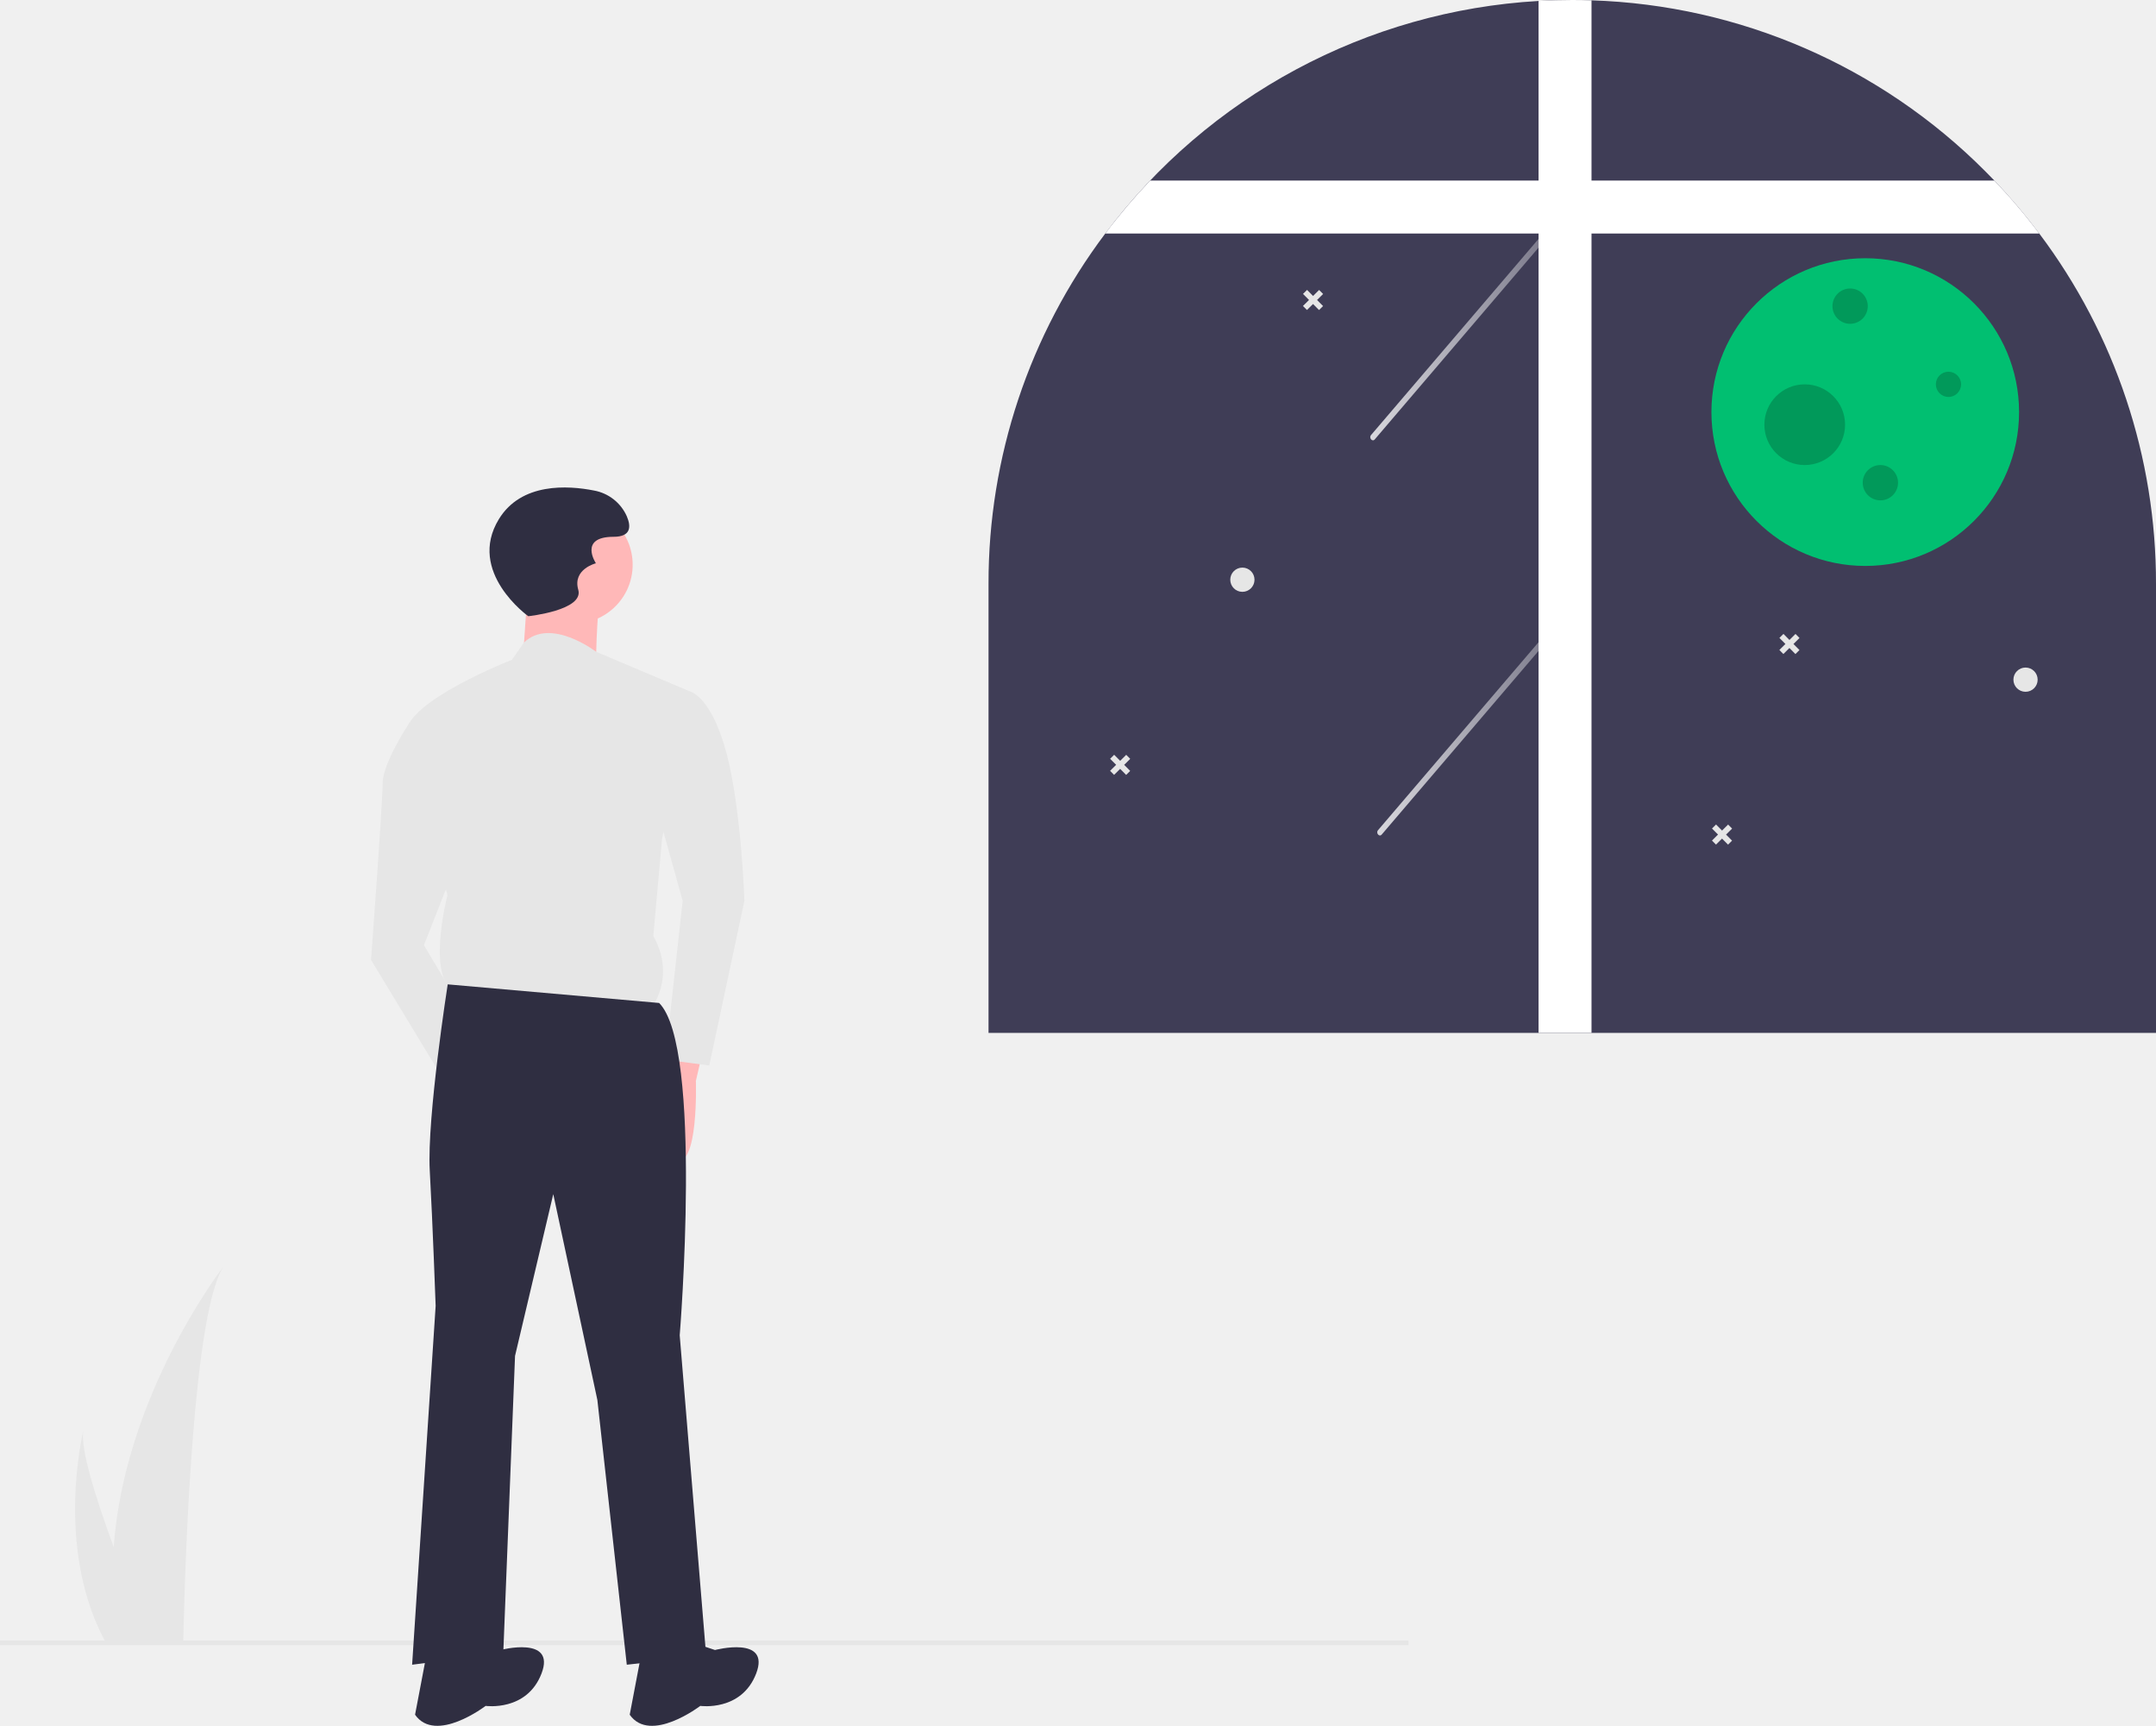
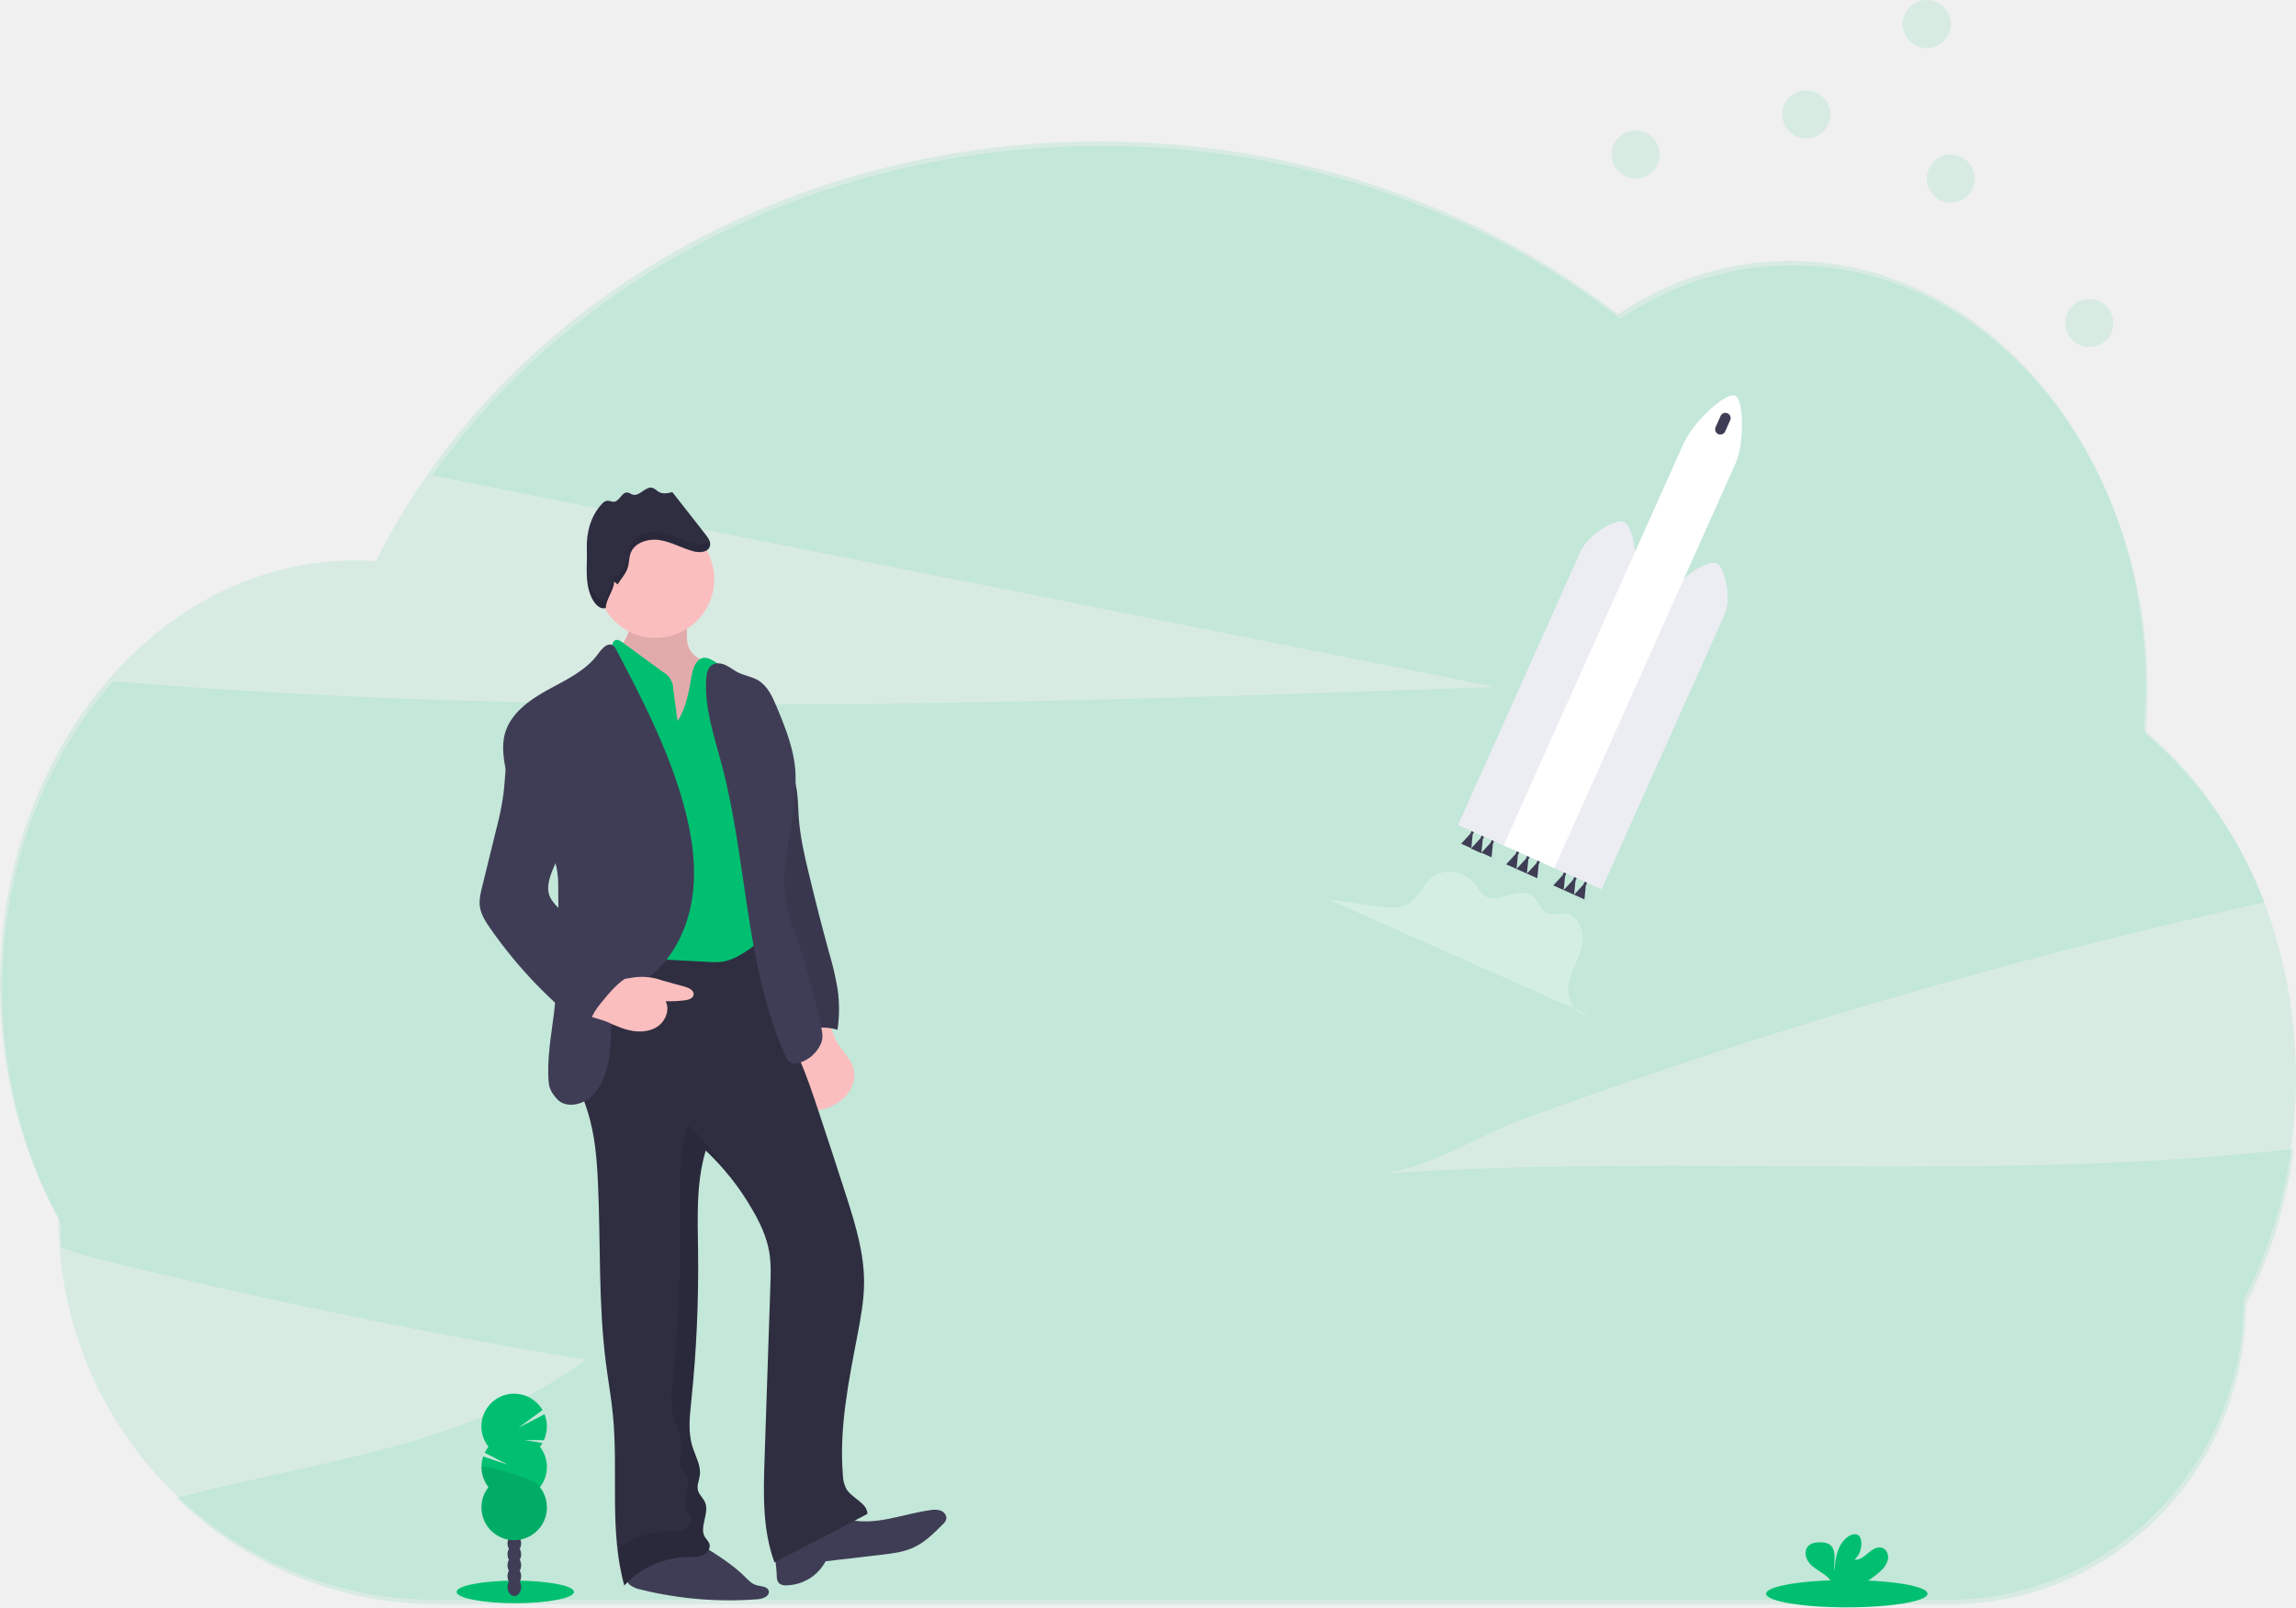
- <svg xmlns="http://www.w3.org/2000/svg" xmlns:xlink="http://www.w3.org/1999/xlink" id="b775a045-a0f7-423c-8ece-7103af0a8d2a" data-name="Layer 1" width="927.76" height="742.508" viewBox="0 0 927.76 742.508">
-   <defs>
-     <linearGradient id="e4fa8566-8067-4800-bb45-fde9d0ef8fed" x1="728.763" y1="387.373" x2="815.573" y2="387.373" gradientUnits="userSpaceOnUse">
-       <stop offset="0" stop-color="#fff" />
-       <stop offset="1" stop-color="#fff" stop-opacity="0.3" />
-     </linearGradient>
-     <linearGradient id="aec9065a-fb64-4d23-a52d-034f51d95de1" x1="725.763" y1="217.373" x2="812.573" y2="217.373" xlink:href="#e4fa8566-8067-4800-bb45-fde9d0ef8fed" />
-   </defs>
-   <path d="M1063.88,329.939V523.119h-502.38V329.939a249.991,249.991,0,0,1,50.23-150.72,251.155,251.155,0,0,1,186.46-100.06q7.185-.42,14.5-.41c2.77,0,5.54.04,8.28.14a250.354,250.354,0,0,1,169.33,73.43c1.36,1.36,2.69,2.73,4.03,4.11a253.05,253.05,0,0,1,19.32,22.79A250.055,250.055,0,0,1,1063.88,329.939Z" transform="translate(-136.1201 -78.74589)" fill="#3f3d56" />
-   <circle cx="802.645" cy="177.292" r="66.193" fill="#01bf71" />
-   <circle cx="796.134" cy="131.716" r="7.596" opacity="0.2" />
-   <circle cx="809.156" cy="207.675" r="7.596" opacity="0.2" />
-   <circle cx="838.454" cy="165.355" r="5.426" opacity="0.2" />
-   <circle cx="776.602" cy="182.717" r="17.362" opacity="0.2" />
-   <path d="M730.686,437.807l32.971-38.599,32.971-38.599,18.612-21.79c1.03-1.206-.559-3.086-1.589-1.881L780.679,375.538l-32.971,38.599L729.096,435.926c-1.03,1.206.559,3.086,1.589,1.881Z" transform="translate(-136.1201 -78.74589)" opacity="0.8" fill="url(#e4fa8566-8067-4800-bb45-fde9d0ef8fed)" />
-   <path d="M727.686,267.807l32.971-38.599,32.971-38.599,18.612-21.79c1.03-1.206-.559-3.086-1.589-1.881L777.679,205.538l-32.971,38.599L726.096,265.926c-1.03,1.206.559,3.086,1.589,1.881Z" transform="translate(-136.1201 -78.74589)" opacity="0.8" fill="url(#aec9065a-fb64-4d23-a52d-034f51d95de1)" />
-   <path d="M820.973,78.891V523.117H798.185V79.16q7.194-.419,14.502-.414C815.463,78.746,818.229,78.787,820.973,78.891Z" transform="translate(-136.1201 -78.74589)" fill="#fff" />
-   <path d="M1013.648,179.221H611.725a251.945,251.945,0,0,1,19.318-22.788H994.33A251.945,251.945,0,0,1,1013.648,179.221Z" transform="translate(-136.1201 -78.74589)" fill="#fff" />
-   <circle cx="871.619" cy="292.415" r="5.215" fill="#e6e6e6" />
-   <circle cx="534.619" cy="249.415" r="5.215" fill="#e6e6e6" />
-   <polygon points="772.631 272.745 770.028 275.331 767.442 272.727 765.707 274.451 768.292 277.054 765.689 279.64 767.412 281.375 770.016 278.79 772.601 281.393 774.337 279.669 771.751 277.066 774.354 274.481 772.631 272.745" fill="#e6e6e6" />
-   <polygon points="484.631 324.745 482.028 327.331 479.442 324.727 477.707 326.451 480.292 329.054 477.689 331.64 479.412 333.375 482.016 330.79 484.601 333.393 486.337 331.669 483.751 329.066 486.354 326.481 484.631 324.745" fill="#e6e6e6" />
-   <polygon points="743.631 354.745 741.028 357.331 738.442 354.727 736.707 356.451 739.292 359.054 736.689 361.64 738.412 363.375 741.016 360.79 743.601 363.393 745.337 361.669 742.751 359.066 745.354 356.481 743.631 354.745" fill="#e6e6e6" />
-   <polygon points="567.631 124.745 565.028 127.331 562.442 124.727 560.707 126.451 563.292 129.054 560.689 131.64 562.412 133.375 565.016 130.79 567.601 133.393 569.337 131.669 566.751 129.066 569.354 126.481 567.631 124.745" fill="#e6e6e6" />
-   <rect y="705.803" width="606.096" height="2" fill="#e6e6e6" />
-   <path d="M232.544,623.31c-13.25,18.73-16.75,125.33-17.53,159.5-.02.77-.04,1.5-.05,2.19h-33.54c-.41-.73-.79-1.45-1.15-2.19-19.88-39.24-8.85-86.29-8.27-88.67-1.51,7.48,5.32,29.16,13.04,50.16C189.754,679.73,230.024,626.57,232.544,623.31Z" transform="translate(-136.1201 -78.74589)" fill="#e6e6e6" />
-   <path d="M439.365,527.335,435.569,543.785s1.265,37.961-8.858,34.165-7.592-36.695-7.592-36.695l8.858-16.45Z" transform="translate(-136.1201 -78.74589)" fill="#ffb8b8" />
-   <circle cx="246.937" cy="242.968" r="25.307" fill="#ffb8b8" />
-   <path d="M363.444,328.674l-2.531,36.695,31.634,3.796s0-30.369,2.531-34.165S363.444,328.674,363.444,328.674Z" transform="translate(-136.1201 -78.74589)" fill="#ffb8b8" />
-   <path d="M433.598,376.461l-40.991-17.317s-19.587-15.086-31.059-3.91l-5.149,7.375s-45.537,17.755-45.525,31.674l17.776,69.579s-10.089,39.235,5.098,41.752l82.255,7.52s11.376-13.929,1.238-31.635l3.76-41.76Z" transform="translate(-136.1201 -78.74589)" fill="#e6e6e6" />
-   <path d="M405.761,377.751l27.837-1.29s8.86,2.523,15.208,26.559,7.647,63.261,7.647,63.261l-15.122,70.873-18.983-2.514,7.532-68.336-12.693-45.542Z" transform="translate(-136.1201 -78.74589)" fill="#e6e6e6" />
-   <path d="M326.05,385.413,312.329,389.699s-11.567,17.247-11.56,26.104-4.995,75.926-4.995,75.926l32.947,54.382L338.821,519.53l-20.276-34.147,16.413-41.771Z" transform="translate(-136.1201 -78.74589)" fill="#e6e6e6" />
-   <path d="M419.752,510.253l-90.975-8.004s-8.988,57.353-7.723,80.13S323.585,640.585,323.585,640.585L313.462,794.959l39.226-5.061,5.061-127.801,16.45-69.595,18.98,88.575,12.654,113.882,34.165-3.796L428.61,653.239S438.733,529.233,419.752,510.253Z" transform="translate(-136.1201 -78.74589)" fill="#2f2e41" />
-   <path d="M432.406,784.836l11.388,3.796s24.042-6.327,17.715,10.123-24.042,13.919-24.042,13.919-21.511,16.45-30.369,3.796l5.061-26.573Z" transform="translate(-136.1201 -78.74589)" fill="#2f2e41" />
-   <path d="M340.035,784.836l11.388,3.796s24.042-6.327,17.715,10.123-24.042,13.919-24.042,13.919S323.585,829.124,314.727,816.47l5.061-26.573Z" transform="translate(-136.1201 -78.74589)" fill="#2f2e41" />
-   <path d="M363.444,343.858s-26.573-18.98-12.654-41.757c9.656-15.801,29.665-14.55,41.015-12.302a19.175,19.175,0,0,1,14.028,11.037c1.898,4.429,1.898,8.858-5.694,8.858-15.184,0-7.592,11.388-7.592,11.388s-10.123,2.531-7.592,11.388S363.444,343.858,363.444,343.858Z" transform="translate(-136.1201 -78.74589)" fill="#2f2e41" />
+ <svg xmlns="http://www.w3.org/2000/svg" id="b717bf80-dc37-4ec2-be04-489cb3783f30" data-name="Layer 1" width="1144" height="800.93" viewBox="0 0 1144 800.93">
+   <path d="M1170.92,622a244.09,244.09,0,0,1-8.87,40.61,229,229,0,0,1-15.08,37c0,82.51-66.1,149.39-147.65,149.39H246.25A186.28,186.28,0,0,1,116,795.9c.32-.09.65-.18,1-.25,69.46-18.42,142.75-24.78,203-68.53Q196.85,706.69,75.14,676.41c-5-1.26-10.68-3.15-16.51-5.13-.27-4.16-.42-8.35-.42-12.57-.37-.67-.73-1.34-1.09-2q-2.38-4.43-4.58-9c-14.93-31-23.46-66.91-23.46-105.23,0-60.43,21.23-115,55.25-153.49C313.2,407.92,543.44,399.9,773,391.82q-100.68-20-201.34-40.06-164.17-32.65-328.34-65.34c69.85-98.68,193.12-164.21,333.54-164.21,98.82,0,189.14,32.45,258.34,86.07,25.44-16.91,54.73-26.56,85.9-26.56,64.9,0,121.63,41.73,152.44,104,0,0,0,0,0,0,15.58,31.5,24.52,68.24,24.52,107.48,0,7-.29,14-.86,20.89,0,.41-.06.81-.1,1.23,21.4,17.8,39.35,41.1,52.41,68.19.16.33.32.66.47,1q3.43,7.17,6.38,14.66l-.19,0q-12.6,2.79-25.17,5.69-135.49,31.3-268.47,75.86-38.12,12.78-76,26.62c-21.32,7.8-48.74,25.47-70.84,27,151.1-10.14,303.41,4.64,453.81-12.2Z" transform="translate(-28 -49.53)" fill="#01bf71" opacity="0.1" />
+   <path d="M1172,586.75c0-71.93-30.06-135.47-76-173.67q.95-10.9,1-22.11c0-116.8-79.24-211.47-177-211.47-31.18,0-60.47,9.64-85.91,26.55C764.89,152.43,674.56,120,575.74,120,415,120,276.64,205.9,215.28,329.13c-3.41-.23-6.84-.36-10.3-.36-97.74,0-177,94.68-177,211.47,0,42.94,10.72,82.88,29.12,116.23h0c0,105.08,84.19,190.27,188,190.27H998.24c81.54,0,147.64-66.88,147.64-149.39h0C1162.44,665.17,1172,627.3,1172,586.75Z" transform="translate(-28 -49.53)" fill="#01bf71" opacity="0.1" />
+   <path d="M426.72,592.32c.3,4,1.42,8.75,5.19,10.13a9.67,9.67,0,0,0,5.56-.09,23.55,23.55,0,0,0,12.35-7.07c3.15-3.66,4.72-8.83,3.4-13.46-1.27-4.42-4.83-7.73-7.34-11.57-2.94-4.49-3.88-9.58-5.92-14.39C423.77,557.42,425.81,580.31,426.72,592.32Z" transform="translate(-28 -49.53)" fill="#fbbebe" />
+   <path d="M409.71,399.53c-2.15,7,5.48,14.63,7.94,21.51s5.77,13.49,7.09,20.7c.92,4.95.87,10,1.22,15,.67,9.45,2.76,18.73,5,27.92q4.74,19.92,10.16,39.66a146.55,146.55,0,0,1,4.23,18.24,70.07,70.07,0,0,1-.07,20.09,25.66,25.66,0,0,0-19.08,1.75,56.61,56.61,0,0,1-7.25-23.59,123.39,123.39,0,0,1,.13-14.77c.64-13.91-5.39-27.84-5.59-41.77a78.81,78.81,0,0,0-1.14-14.4c-.65-3.27-.59-9.39-1.3-12.64-1.14-5.18,3.73-7.57,3.46-12.88l-1.48-29C412.73,410.31,407.63,404.09,409.71,399.53Z" transform="translate(-28 -49.53)" fill="#3f3d56" />
+   <path d="M409.71,399.53c-2.15,7,5.48,14.63,7.94,21.51s5.77,13.49,7.09,20.7c.92,4.95.87,10,1.22,15,.67,9.45,2.76,18.73,5,27.92q4.74,19.92,10.16,39.66a146.55,146.55,0,0,1,4.23,18.24,70.07,70.07,0,0,1-.07,20.09,25.66,25.66,0,0,0-19.08,1.75,56.61,56.61,0,0,1-7.25-23.59,123.39,123.39,0,0,1,.13-14.77c.64-13.91-5.39-27.84-5.59-41.77a78.81,78.81,0,0,0-1.14-14.4c-.65-3.27-.59-9.39-1.3-12.64-1.14-5.18,3.73-7.57,3.46-12.88l-1.48-29C412.73,410.31,407.63,404.09,409.71,399.53Z" transform="translate(-28 -49.53)" opacity="0.1" />
+   <path d="M336.7,377.08A11,11,0,0,0,339,381.7a256.32,256.32,0,0,0,34.43,39,18.42,18.42,0,0,0,3.24-4.56,68.67,68.67,0,0,0,8.4-34.62c-5.78-1.86-12.34-4.46-14.19-10.24-1.47-4.56.5-10-2.08-14.06-3.67-5.73-19.25-6.46-24.25-2.3-3.28,2.72-2.11,5.26-3.15,8.94C340.25,367.9,336.06,372.78,336.7,377.08Z" transform="translate(-28 -49.53)" fill="#fbbebe" />
+   <path d="M336.7,377.08A11,11,0,0,0,339,381.7a256.32,256.32,0,0,0,34.43,39,18.42,18.42,0,0,0,3.24-4.56,68.67,68.67,0,0,0,8.4-34.62c-5.78-1.86-12.34-4.46-14.19-10.24-1.47-4.56.5-10-2.08-14.06-3.67-5.73-19.25-6.46-24.25-2.3-3.28,2.72-2.11,5.26-3.15,8.94C340.25,367.9,336.06,372.78,336.7,377.08Z" transform="translate(-28 -49.53)" opacity="0.1" />
+   <path d="M341.9,839.33a13.49,13.49,0,0,0,5.48,2.3,183.85,183.85,0,0,0,58.19,4.79c2.61-.21,6.09-1.6,5.45-4.14-.6-2.37-4-2.21-6.3-2.92-2.17-.66-3.8-2.41-5.42-4-6-6-13.26-10.54-20.42-15.08a18.44,18.44,0,0,0-5.75-2.78c-2.47-.56-5.05-.09-7.55.39-6.3,1.19-18.31,1-23.3,5.65C338.29,827.24,337.71,835.66,341.9,839.33Z" transform="translate(-28 -49.53)" fill="#3f3d56" />
+   <path d="M415,834.34c0,1.55.18,3.29,1.36,4.28a5,5,0,0,0,3.23.88,22.56,22.56,0,0,0,19.77-12l28-3.27c5.3-.62,10.7-1.27,15.57-3.46,5.75-2.6,10.34-7.17,14.79-11.64a5.92,5.92,0,0,0,1.73-2.49c.46-1.76-.88-3.61-2.57-4.31a10.32,10.32,0,0,0-5.41-.3c-13.67,1.89-27.39,8-40.77,4.6-3.27-.83-6.52-2.24-9.89-2a20.43,20.43,0,0,0-5.28,1.41c-4.35,1.6-17.36,3.87-20.24,7.55S415,829.94,415,834.34Z" transform="translate(-28 -49.53)" fill="#3f3d56" />
+   <path d="M344.19,521.69c-4,6.23-12.43,7.59-18.32,12.06-9.05,6.87-10.58,19.67-11.1,31-.35,7.84-.57,15.8,1.17,23.46,1.22,5.33,3.36,10.41,5,15.64,3.5,11.37,4.48,23.35,5,35.23,1.37,30,.15,60.19,4,90,1.11,8.53,2.62,17,3.46,25.56,2.76,28.32-1.92,57.52,5.67,84.94a44.14,44.14,0,0,1,31.73-14.21c2.5,0,5.11.15,7.41-.86s4.12-3.69,3.16-6a18.37,18.37,0,0,0-2-2.84c-3.31-5,2.31-12.07-.09-17.58-.93-2.12-2.94-3.69-3.53-5.92-.63-2.42.59-4.9.93-7.38.68-5-2.19-9.66-3.68-14.45-2.25-7.25-1.35-15-.57-22.59a641.92,641.92,0,0,0,3.39-74.66c-.21-16.87-1.05-34.1,3.81-50.26a128.19,128.19,0,0,1,23.12,29.26c3.88,6.61,7.23,13.67,8.52,21.23.94,5.55.76,11.22.57,16.84q-1.44,43.15-2.89,86.3c-.58,17.4-1.08,35.31,4.95,51.63,15.33-8.16,31-16,46.33-24.21-.25-5.65-7.85-7.72-10.65-12.63a15.8,15.8,0,0,1-1.6-6.59c-1.94-23.38,2.83-46.74,7.24-69.78,1.68-8.78,3.32-17.63,3.31-26.56,0-14.18-4.15-28-8.44-41.51-4.54-14.31-9.29-28.56-14-42.81-3-9.15-6.1-18.31-9.92-27.17-3.6-8.38-7.88-16.47-10.95-25-4.93-13.78-6.62-28.47-8.27-43C386.11,512.92,365,517.53,344.19,521.69Z" transform="translate(-28 -49.53)" fill="#2f2e41" />
+   <circle cx="326.66" cy="288.64" r="29.22" fill="#fbbebe" />
+   <path d="M365.59,408.82,363.47,393a9.74,9.74,0,0,0-5.06-8.57l-20.36-14.88c-1-.76-2.38-1.56-3.54-1a3.37,3.37,0,0,0-1.41,2.08c-3.22,9.5-1.23,19.86-.11,29.83.95,8.31,1.27,16.68,1.59,25a184.69,184.69,0,0,1-.06,22.69c-1.1,13.08-5,26.24-2.39,39.11,1.72,8.51,4.75,16.42,5.46,25.08.49,6,.34,12.1,2.24,17.78,7-3,14.92-2.67,22.53-2.27l18.47,1a33.51,33.51,0,0,0,7.69-.18,26.05,26.05,0,0,0,8.07-3.16,55.39,55.39,0,0,0,16.85-14.7c-3.12-15.07-.09-30.63-2.17-45.88-1.19-8.79-4.17-17.26-5.57-26-1.72-10.79-1.05-22-4.14-32.48a93.69,93.69,0,0,0-6.64-15.38,28.37,28.37,0,0,0-12.71-12.95,7.17,7.17,0,0,0-3.34-.85c-2.94.17-4.76,3.29-5.58,6.13-1,3.4-1.28,7-2.06,10.41C370.11,398.8,368.49,404.61,365.59,408.82Z" transform="translate(-28 -49.53)" fill="#01bf71" />
+   <path d="M305.7,597.32c3.89,4.12,11,3.11,15.52-.28,9.84-7.37,10.75-21.48,11.29-33.76.2-4.4.5-9,2.57-12.86,3.16-5.95,9.71-9.09,15.15-13.08,12.9-9.44,20.47-25,22.74-40.78s-.34-32-4.7-47.37c-7.54-26.57-20.24-51.34-33.13-75.76a5.68,5.68,0,0,0-1.79-2.3c-2.62-1.62-5.46,1.59-7.26,4.1-6.07,8.5-16.07,13.06-25.23,18.09s-18.52,11.73-21.29,21.8c-1.86,6.75-.41,13.93,1,20.78S287,448.19,290.69,454a173.87,173.87,0,0,1,11.67,19.89,38.22,38.22,0,0,1,3,8.06,49,49,0,0,1,.79,10c.21,20.72.42,41.51-2.08,62.08-1.42,11.64-3.7,23.32-2.66,35C301.66,592.17,303.48,595,305.7,597.32Z" transform="translate(-28 -49.53)" fill="#3f3d56" />
+   <path d="M330.4,558.7c4.16,1.86,8.37,3.79,12.87,4.53s9.43.14,13-2.65,5.45-8.07,3.41-12.15a60.37,60.37,0,0,0,9.6-.46c1.83-.23,4.05-.93,4.33-2.75.32-2.12-2.24-3.4-4.31-4l-11.16-3.07a29.76,29.76,0,0,0-16.41-1.24l-17,2.6a3,3,0,0,0-1.28.4,3.07,3.07,0,0,0-1,1.68c-.82,2.59-4.61,9.83-3.31,12.41C320.3,556.21,328.07,557.53,330.4,558.7Z" transform="translate(-28 -49.53)" fill="#fbbebe" />
+   <path d="M437,569.66a17.28,17.28,0,0,1-10.85,9.51,6.07,6.07,0,0,1-3.24.21c-2-.56-3.1-2.65-3.93-4.55-19.8-45.08-18.69-96.39-31.29-144-3.74-14.13-8.74-28.33-7.83-42.92.16-2.61.71-5.55,2.89-7,1.94-1.3,4.58-.95,6.7,0s4,2.5,6,3.56c3.31,1.69,7.16,2.17,10.34,4.08,4.72,2.83,7.14,8.24,9.25,13.32,4.51,10.84,9,22,9.35,33.76.77,22.84-9.36,44.79-4.09,67,1.05,4.4,2.6,8.67,4.08,12.94a391.57,391.57,0,0,1,13,46.81C437.93,565.1,438.05,567.17,437,569.66Z" transform="translate(-28 -49.53)" fill="#3f3d56" />
+   <path d="M335.71,340.74c1.75-2.83,4.18-5.32,5.12-8.51.67-2.27.53-4.73,1.34-7,2-5.48,8.94-7.5,14.69-6.56s10.92,4,16.54,5.53c3.11.86,7.43.6,8.31-2.51.58-2.06-.81-4.1-2.13-5.79L363,294.74c-2.18.56-4.62,1.08-6.6,0-1.14-.63-2-1.74-3.27-2.1-3.45-1-6.34,4.31-9.8,3.39-1-.26-1.79-1-2.79-1.08-2.79-.23-3.84,4.39-6.63,4.62-1.16.1-2.28-.64-3.43-.53a4.36,4.36,0,0,0-2.59,1.61c-5.55,5.89-7.8,14.34-7.5,22.42s-1.09,15.92,2,23.38c1.36,3.26,4.12,7.1,7.47,6,0-4.4,4.1-8.79,4.15-13.19" transform="translate(-28 -49.53)" fill="#2f2e41" />
+   <g opacity="0.1">
+     <path d="M392.17,636.52a126.89,126.89,0,0,0-21.57-26.71c-4.86,16.16-4,33.39-3.81,50.26a641.92,641.92,0,0,1-3.39,74.66c-.79,7.55-1.68,15.34.57,22.59,1.49,4.79,4.36,9.47,3.68,14.45-.34,2.48-1.56,5-.93,7.38.59,2.23,2.6,3.8,3.53,5.92,2.4,5.51-3.22,12.56.09,17.58a18.37,18.37,0,0,1,2,2.84c1,2.32-.86,5-3.16,6s-4.91.83-7.41.86a44.19,44.19,0,0,0-26.14,9.11,116.84,116.84,0,0,0,3.41,18.1,44.14,44.14,0,0,1,31.73-14.21c2.5,0,5.11.15,7.41-.86s4.12-3.69,3.16-6a18.37,18.37,0,0,0-2-2.84c-3.31-5,2.31-12.07-.09-17.58-.93-2.12-2.94-3.69-3.53-5.92-.63-2.42.59-4.9.93-7.38.68-5-2.19-9.66-3.68-14.45-2.25-7.25-1.36-15-.57-22.59a641.92,641.92,0,0,0,3.39-74.66c-.21-16.87-1.05-34.1,3.81-50.26A124.25,124.25,0,0,1,392.17,636.52Z" transform="translate(-28 -49.53)" />
+   </g>
+   <g opacity="0.1">
+     <path d="M320.42,324c0-1.37,0-2.75,0-4.14-.06,1.07-.06,2.14,0,3.2C320.41,323.4,320.41,323.71,320.42,324Z" transform="translate(-28 -49.53)" />
+     <path d="M373.4,320.25c-5.62-1.54-10.8-4.58-16.54-5.53s-12.71,1.08-14.69,6.56c-.81,2.22-.67,4.68-1.34,7-.94,3.19-3.37,5.68-5.12,8.51l-1.65-1.46c-.05,4.4-4.1,8.79-4.15,13.19-3.35,1.09-6.11-2.75-7.47-6a30.31,30.31,0,0,1-2.08-11.26c-.09,5.23,0,10.32,2.08,15.26,1.36,3.26,4.12,7.1,7.47,6,0-4.4,4.1-8.79,4.15-13.19l1.65,1.46c1.75-2.83,4.18-5.32,5.12-8.51.67-2.27.53-4.73,1.34-7,2-5.48,8.94-7.5,14.69-6.56s10.92,4,16.54,5.53c3.11.86,7.43.6,8.31-2.51a4.44,4.44,0,0,0-.39-3.11C379.93,320.88,376.18,321,373.4,320.25Z" transform="translate(-28 -49.53)" />
+   </g>
+   <path d="M278.89,444.91A149.69,149.69,0,0,1,275.21,463l-7,28.53c-.75,3-1.5,6.16-1.17,9.27.46,4.19,2.84,7.9,5.25,11.36a226.67,226.67,0,0,0,49.58,51.44c-1.11-5.7,2.84-11,6.55-15.48s7.33-8.77,12.18-11.67Q322.38,519.33,305.34,501a18.56,18.56,0,0,1-3.06-4c-2.74-5.29,0-11.61,2.38-17.07,7.53-17.39,11.09-37.13,6.26-55.45-1.82-6.89-5-13.77-10.79-18-2.53-1.85-6-3.1-8.76-1.71a9.77,9.77,0,0,0-3,2.7C279.38,418.46,280.45,431.61,278.89,444.91Z" transform="translate(-28 -49.53)" fill="#3f3d56" />
+   <ellipse cx="256.76" cy="793.24" rx="29.24" ry="5.62" fill="#01bf71" />
+   <ellipse cx="256.27" cy="790.85" rx="3.4" ry="4.46" fill="#3f3d56" />
+   <ellipse cx="256.27" cy="785.4" rx="3.4" ry="4.46" fill="#3f3d56" />
+   <ellipse cx="256.27" cy="779.96" rx="3.4" ry="4.46" fill="#3f3d56" />
+   <ellipse cx="256.27" cy="774.51" rx="3.4" ry="4.46" fill="#3f3d56" />
+   <ellipse cx="256.27" cy="769.06" rx="3.4" ry="4.46" fill="#3f3d56" />
+   <ellipse cx="256.27" cy="763.62" rx="3.4" ry="4.46" fill="#3f3d56" />
+   <ellipse cx="256.27" cy="758.17" rx="3.4" ry="4.46" fill="#3f3d56" />
+   <path d="M297,770.43a15.77,15.77,0,0,0,1.27-1.87l-8.94-1.47,9.67.07a16.35,16.35,0,0,0,.31-12.92l-13,6.73,12-8.79a16.31,16.31,0,1,0-26.93,18.25,15.94,15.94,0,0,0-1.86,3l11.61,6-12.38-4.15a16.31,16.31,0,0,0,2.63,15.31,16.31,16.31,0,1,0,25.63,0,16.3,16.3,0,0,0,0-20.16Z" transform="translate(-28 -49.53)" fill="#01bf71" />
+   <path d="M267.89,780.51a16.21,16.21,0,0,0,3.49,10.08,16.31,16.31,0,1,0,25.63,0C299.2,787.82,267.89,778.68,267.89,780.51Z" transform="translate(-28 -49.53)" opacity="0.1" />
+   <ellipse cx="920.19" cy="794.14" rx="40.21" ry="6.8" fill="#01bf71" />
+   <path d="M964.82,832.55a11.66,11.66,0,0,0,3.83-5.78c.5-2.3-.48-5.06-2.68-5.9-2.46-.94-5.09.77-7.08,2.49s-4.28,3.69-6.88,3.32a10.5,10.5,0,0,0,3.24-9.81,4.12,4.12,0,0,0-.9-2c-1.37-1.46-3.84-.83-5.48.32-5.2,3.65-6.65,10.72-6.68,17.07-.52-2.29-.08-4.68-.09-7s-.66-5-2.65-6.22a7.92,7.92,0,0,0-4-.95c-2.33-.09-4.94.15-6.53,1.86-2,2.12-1.47,5.68.25,8s4.35,3.81,6.77,5.42a15,15,0,0,1,4.83,4.61,4.16,4.16,0,0,1,.36.83h14.66A40.77,40.77,0,0,0,964.82,832.55Z" transform="translate(-28 -49.53)" fill="#01bf71" />
+   <polygon points="733.75 415.98 734.62 414.04 733.46 413.52 732.59 415.46 728.04 420.41 733.09 422.67 733.75 415.98" fill="#3f3d56" />
+   <polygon points="738.79 418.3 739.68 416.31 738.49 415.77 737.6 417.76 732.93 422.84 738.11 425.16 738.79 418.3" fill="#3f3d56" />
+   <polygon points="743.85 420.5 744.72 418.56 743.55 418.04 742.68 419.98 738.13 424.93 743.18 427.19 743.85 420.5" fill="#3f3d56" />
+   <polygon points="779.8 436.66 780.69 434.67 779.5 434.13 778.61 436.12 773.94 441.2 779.12 443.52 779.8 436.66" fill="#3f3d56" />
+   <polygon points="784.98 438.98 785.87 436.99 784.68 436.45 783.78 438.44 779.12 443.52 784.3 445.84 784.98 438.98" fill="#3f3d56" />
+   <polygon points="790.15 441.29 791.05 439.3 789.85 438.77 788.96 440.76 784.3 445.84 789.47 448.16 790.15 441.29" fill="#3f3d56" />
+   <polygon points="756.31 426.14 757.2 424.15 756.01 423.61 755.12 425.61 750.45 430.69 755.63 433 756.31 426.14" fill="#3f3d56" />
+   <polygon points="761.49 428.46 762.38 426.47 761.18 425.93 760.29 427.92 755.63 433 760.8 435.32 761.49 428.46" fill="#3f3d56" />
+   <polygon points="766.66 430.77 767.55 428.78 766.36 428.25 765.47 430.24 760.8 435.32 765.98 437.64 766.66 430.77" fill="#3f3d56" />
+   <path d="M841.43,334.2c2.92-6.92.09-22.66-4.26-24.61s-17.59,6.6-20.81,13.39l-.2-.1L754.48,460.64,779.76,472,841.44,334.2Z" transform="translate(-28 -49.53)" fill="#ececf3" />
+   <path d="M887.62,354.88c2.91-6.92.09-22.66-4.27-24.61s-17.58,6.6-20.8,13.39l-.21-.1L800.66,481.32,826,492.64l61.68-137.76Z" transform="translate(-28 -49.53)" fill="#ececf3" />
+   <path d="M892.89,280.12c4.35-10.12,4-31.48-.32-33.43s-20.1,12.22-24.75,22.21l-.2-.1-90.45,202,25.28,11.32,90.45-202Z" transform="translate(-28 -49.53)" fill="#fff" />
+   <rect x="883.82" y="255" width="5.23" height="11.34" rx="2.62" transform="translate(155.92 -389.02) rotate(24.12)" fill="#3f3d56" />
+   <path d="M690.17,497.83l25.68,3.46c4.15.56,8.57,1.08,12.38-.66,6.31-2.89,8.71-10.87,14.52-14.65,6.55-4.27,16.12-1.56,20.69,4.78,1.2,1.68,2.15,3.59,3.79,4.84,6.57,5,17-4.4,23.88.24,3.43,2.33,4.51,7.54,8.43,8.92,2.59.91,5.45-.27,8.19-.05,6.85.55,9.94,9.34,8.5,16.06s-5.6,12.66-6.72,19.43,2.94,15.41,9.79,15" transform="translate(-28 -49.53)" fill="#fff" opacity="0.3" />
+   <circle cx="815" cy="77" r="12" fill="#01bf71" opacity="0.1" />
+   <circle cx="960" cy="12" r="12" fill="#01bf71" opacity="0.1" />
+   <circle cx="900" cy="57" r="12" fill="#01bf71" opacity="0.1" />
+   <circle cx="1041" cy="161" r="12" fill="#01bf71" opacity="0.1" />
+   <circle cx="972" cy="89" r="12" fill="#01bf71" opacity="0.1" />
</svg>
